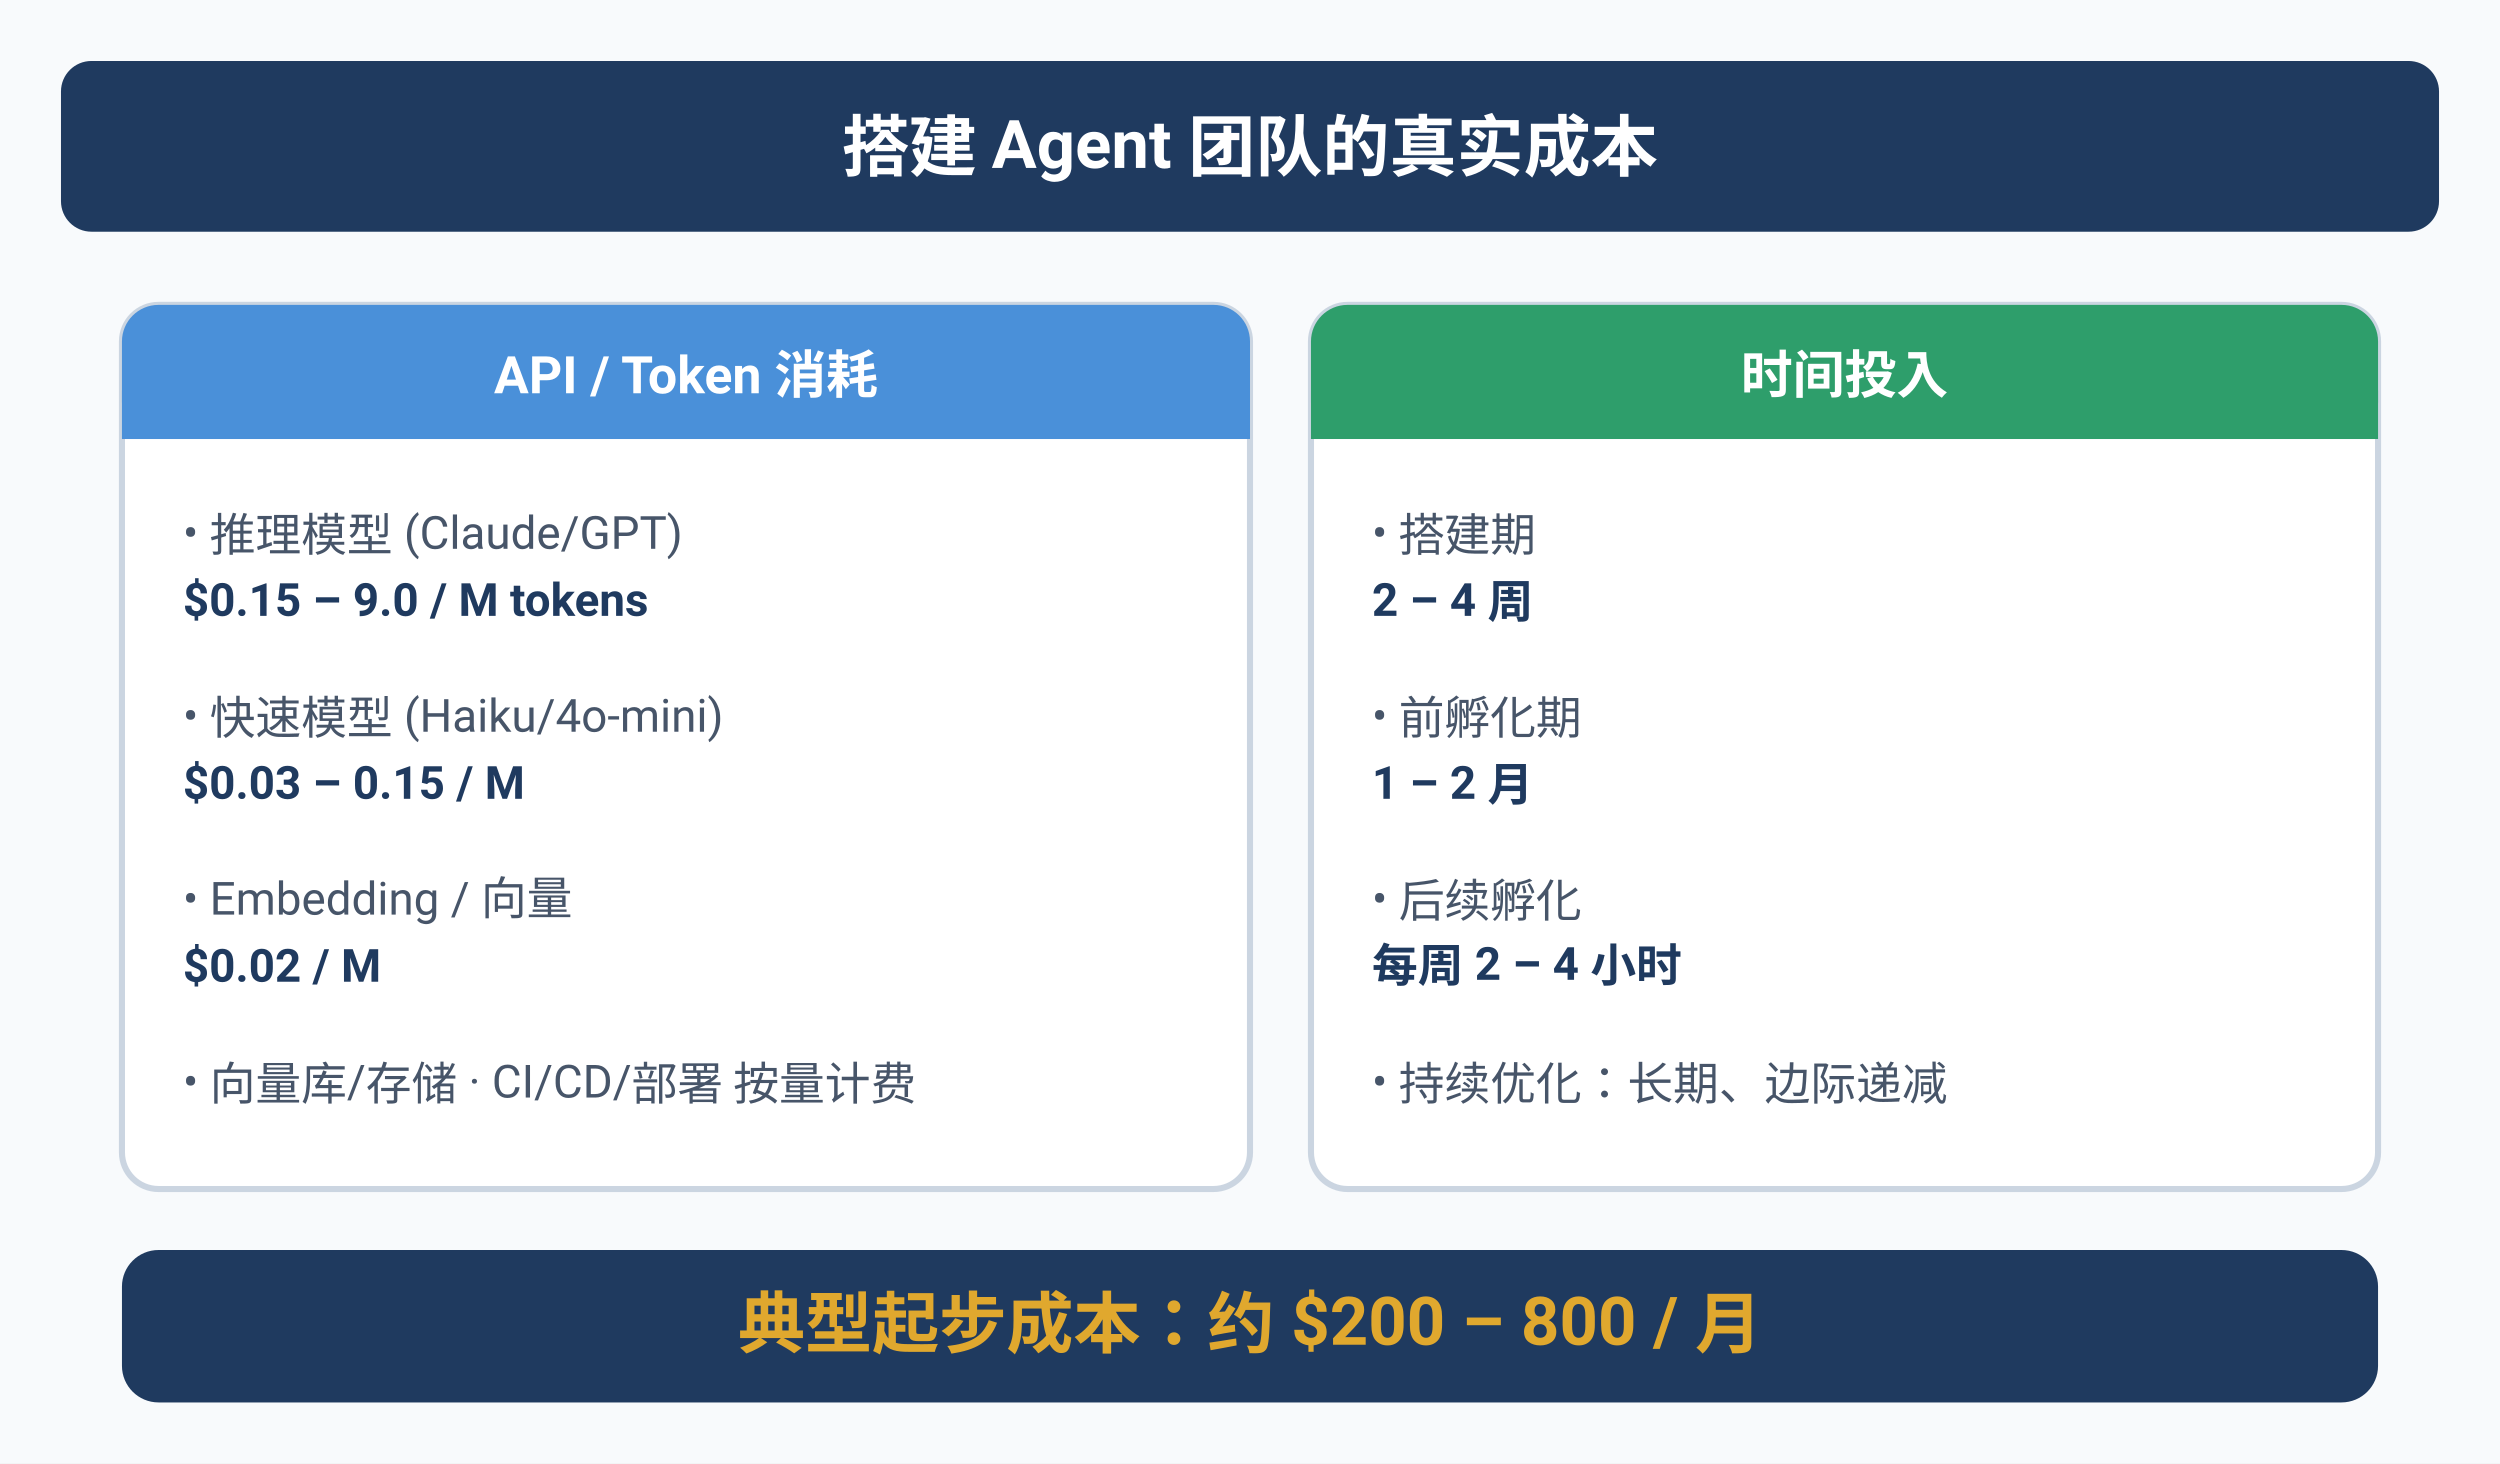
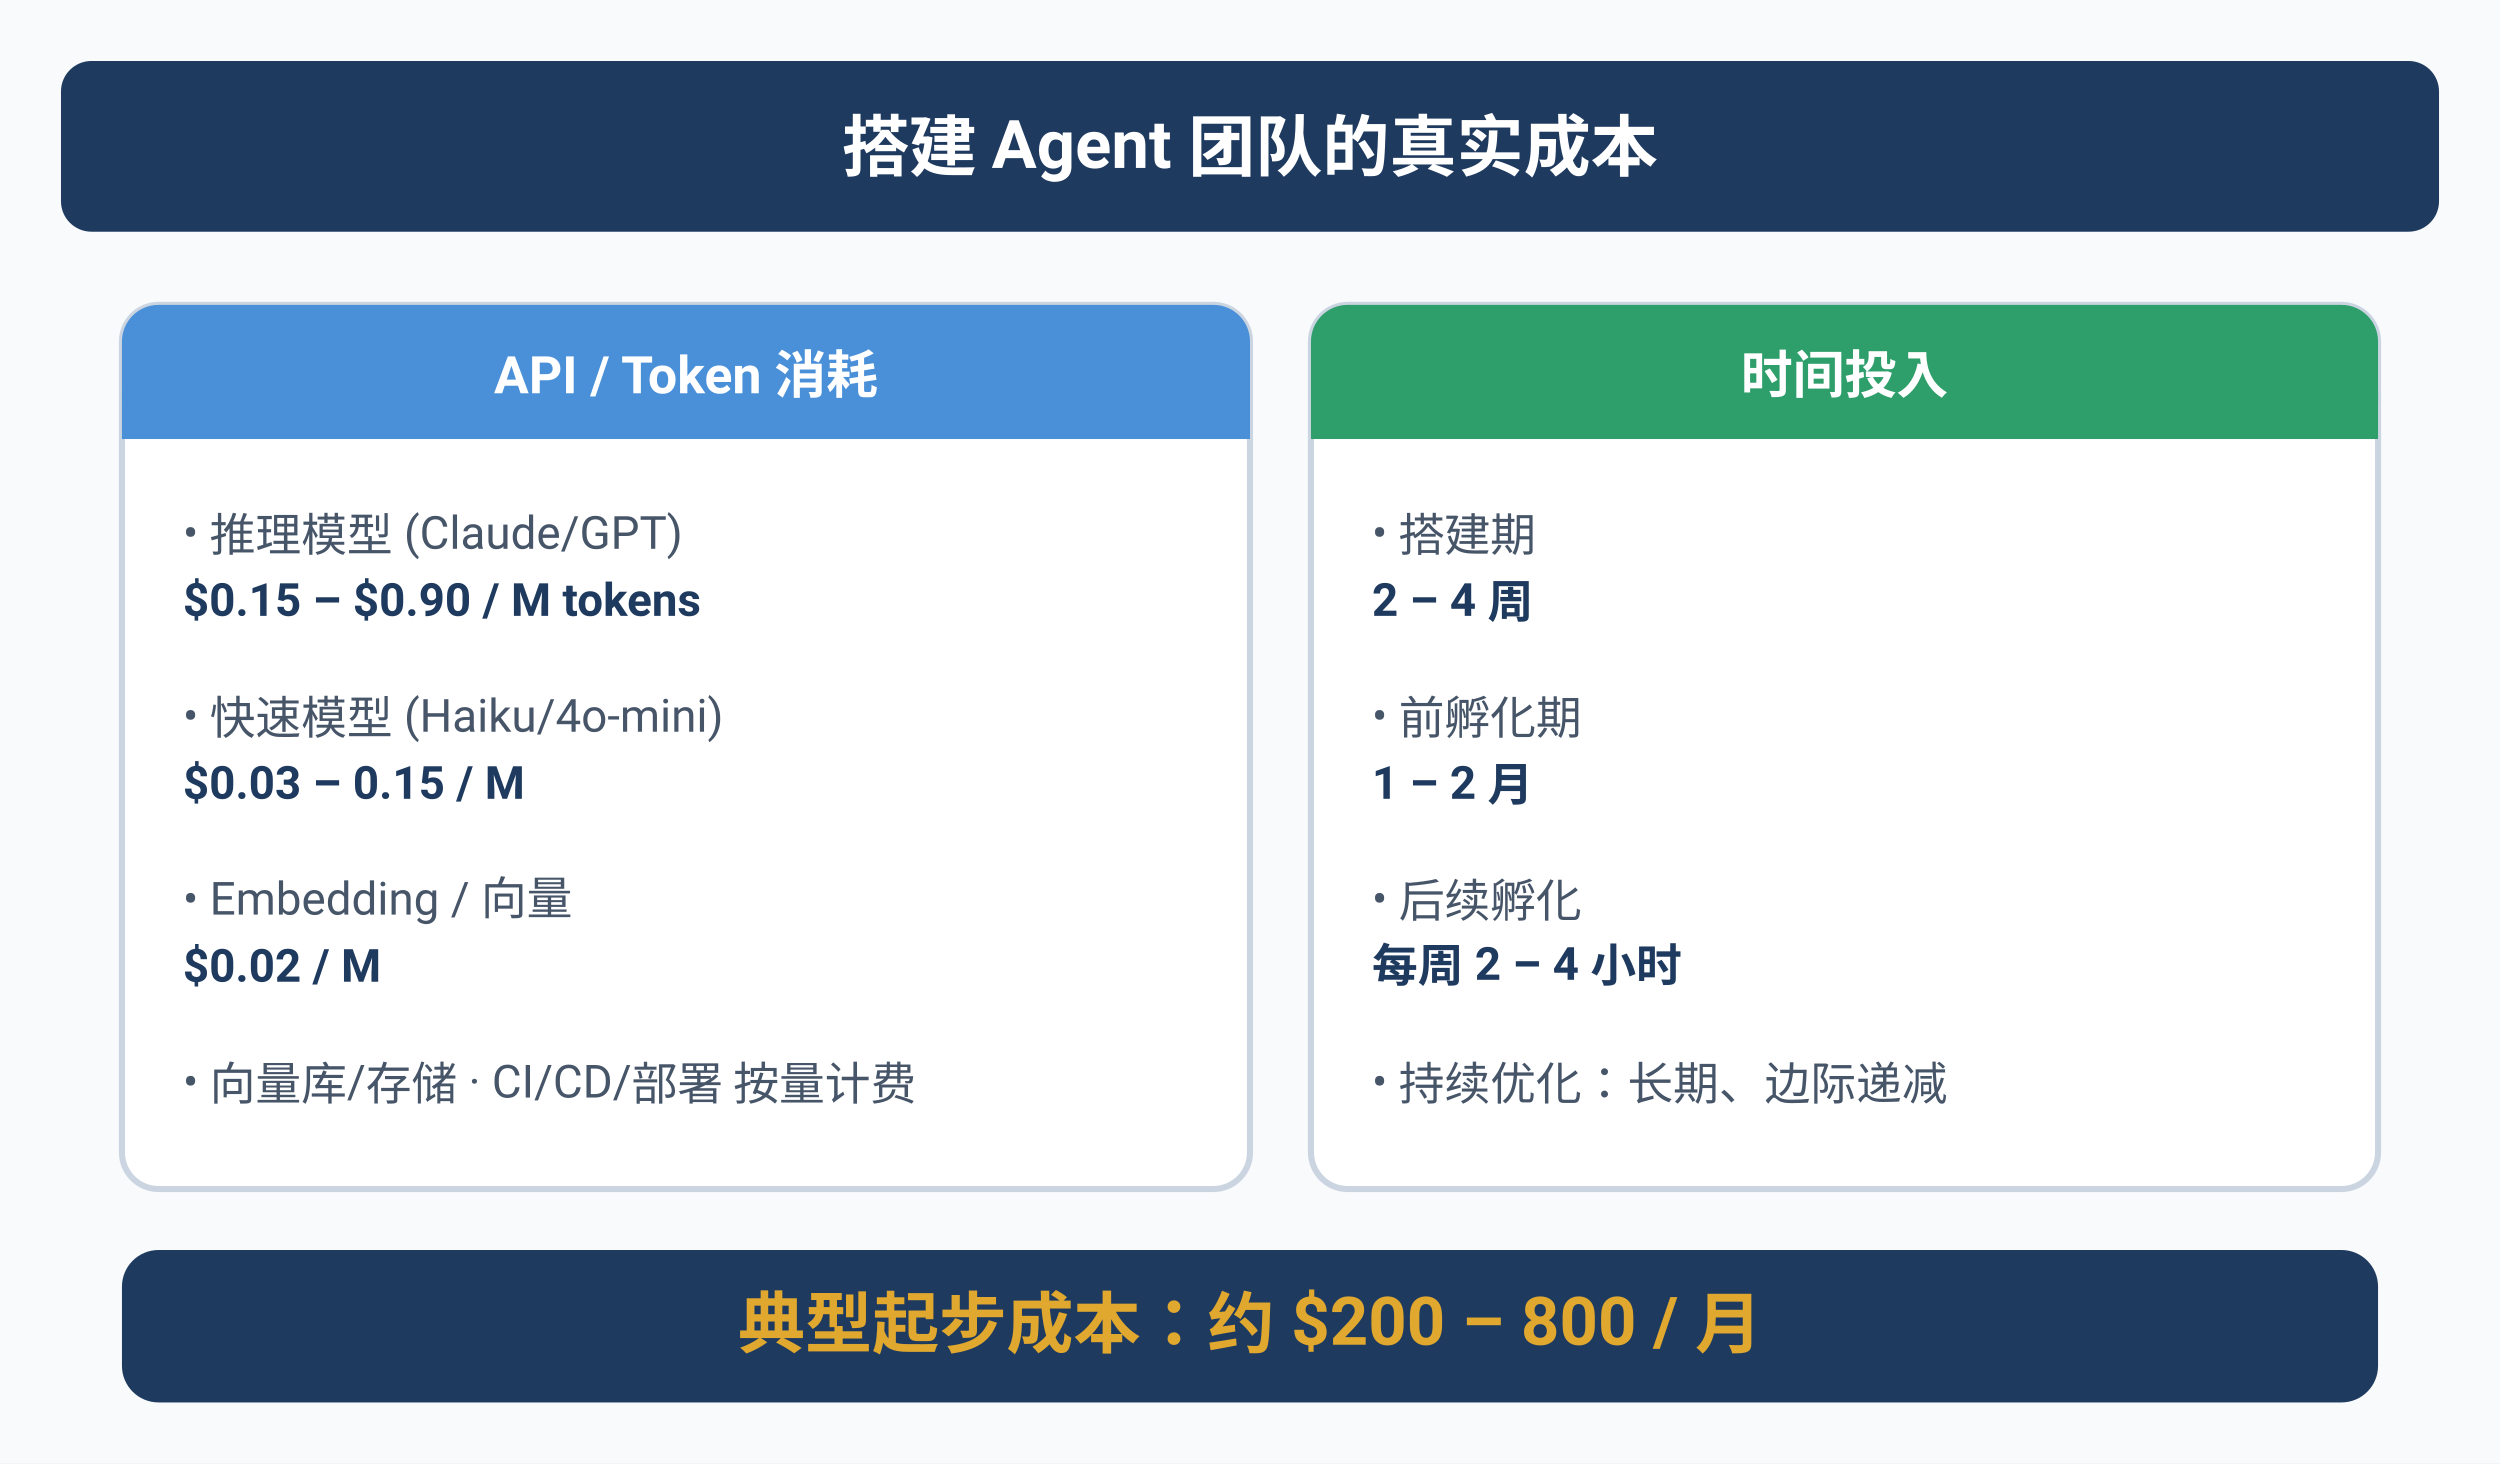
<svg xmlns="http://www.w3.org/2000/svg" viewBox="0 0 820 480" font-family="'Segoe UI', Roboto, Helvetica, Arial, sans-serif">
  <rect width="820" height="480" fill="#f8fafc" />
  <rect x="20" y="20" width="780" height="56" rx="10" fill="#1f3a5f" />
  <text x="410" y="56" fill="#fff" font-size="22" font-weight="700" text-anchor="middle">搭建 Agent 团队的真实成本</text>
  <rect x="40" y="100" width="370" height="290" rx="12" fill="#fff" stroke="#cbd5e1" stroke-width="2" />
  <rect x="40" y="100" width="370" height="44" rx="12" fill="#4a90d9" />
  <rect x="40" y="128" width="370" height="16" fill="#4a90d9" />
  <text x="225" y="129" fill="#fff" font-size="17" font-weight="700" text-anchor="middle">API / Token 消耗</text>
  <text x="60" y="180" fill="#475569" font-size="15">• 推理模型 (Claude/GPT)</text>
-   <text x="60" y="202" fill="#1f3a5f" font-size="15" font-weight="700">   $0.15 – 9.0 / M tokens</text>
+   <text x="60" y="202" fill="#1f3a5f" font-size="15" font-weight="700">   $0.15 – $0.90 / M tokens</text>
  <text x="60" y="240" fill="#475569" font-size="15">• 快速模型 (Haiku/4o-mini)</text>
  <text x="60" y="262" fill="#1f3a5f" font-size="15" font-weight="700">   $0.03 – 0.15 / M</text>
  <text x="60" y="300" fill="#475569" font-size="15">• Embedding / 向量</text>
  <text x="60" y="322" fill="#1f3a5f" font-size="15" font-weight="700">   $0.02 / M</text>
  <text x="60" y="360" fill="#475569" font-size="15">• 向量库/存储 · CI/CD/部署 按量计费</text>
  <rect x="430" y="100" width="350" height="290" rx="12" fill="#fff" stroke="#cbd5e1" stroke-width="2" />
  <rect x="430" y="100" width="350" height="44" rx="12" fill="#2e9e6b" />
  <rect x="430" y="128" width="350" height="16" fill="#2e9e6b" />
  <text x="605" y="129" fill="#fff" font-size="17" font-weight="700" text-anchor="middle">时间投入</text>
  <text x="450" y="180" fill="#475569" font-size="15">• 搭建期</text>
  <text x="450" y="202" fill="#1f3a5f" font-size="15" font-weight="700">   2 – 4 周</text>
  <text x="450" y="240" fill="#475569" font-size="15">• 前孵化期</text>
  <text x="450" y="262" fill="#1f3a5f" font-size="15" font-weight="700">   1 – 2 月</text>
  <text x="450" y="300" fill="#475569" font-size="15">• 后续孵化</text>
  <text x="450" y="322" fill="#1f3a5f" font-size="15" font-weight="700">   每周 2 – 4 小时</text>
  <text x="450" y="360" fill="#475569" font-size="15">• 持续优化：长期、边际递减</text>
  <rect x="40" y="410" width="740" height="50" rx="12" fill="#1f3a5f" />
  <text x="410" y="442" fill="#e0a82e" font-size="22" font-weight="700" text-anchor="middle">典型起步成本：约 $200 – 800 / 月</text>
</svg>
